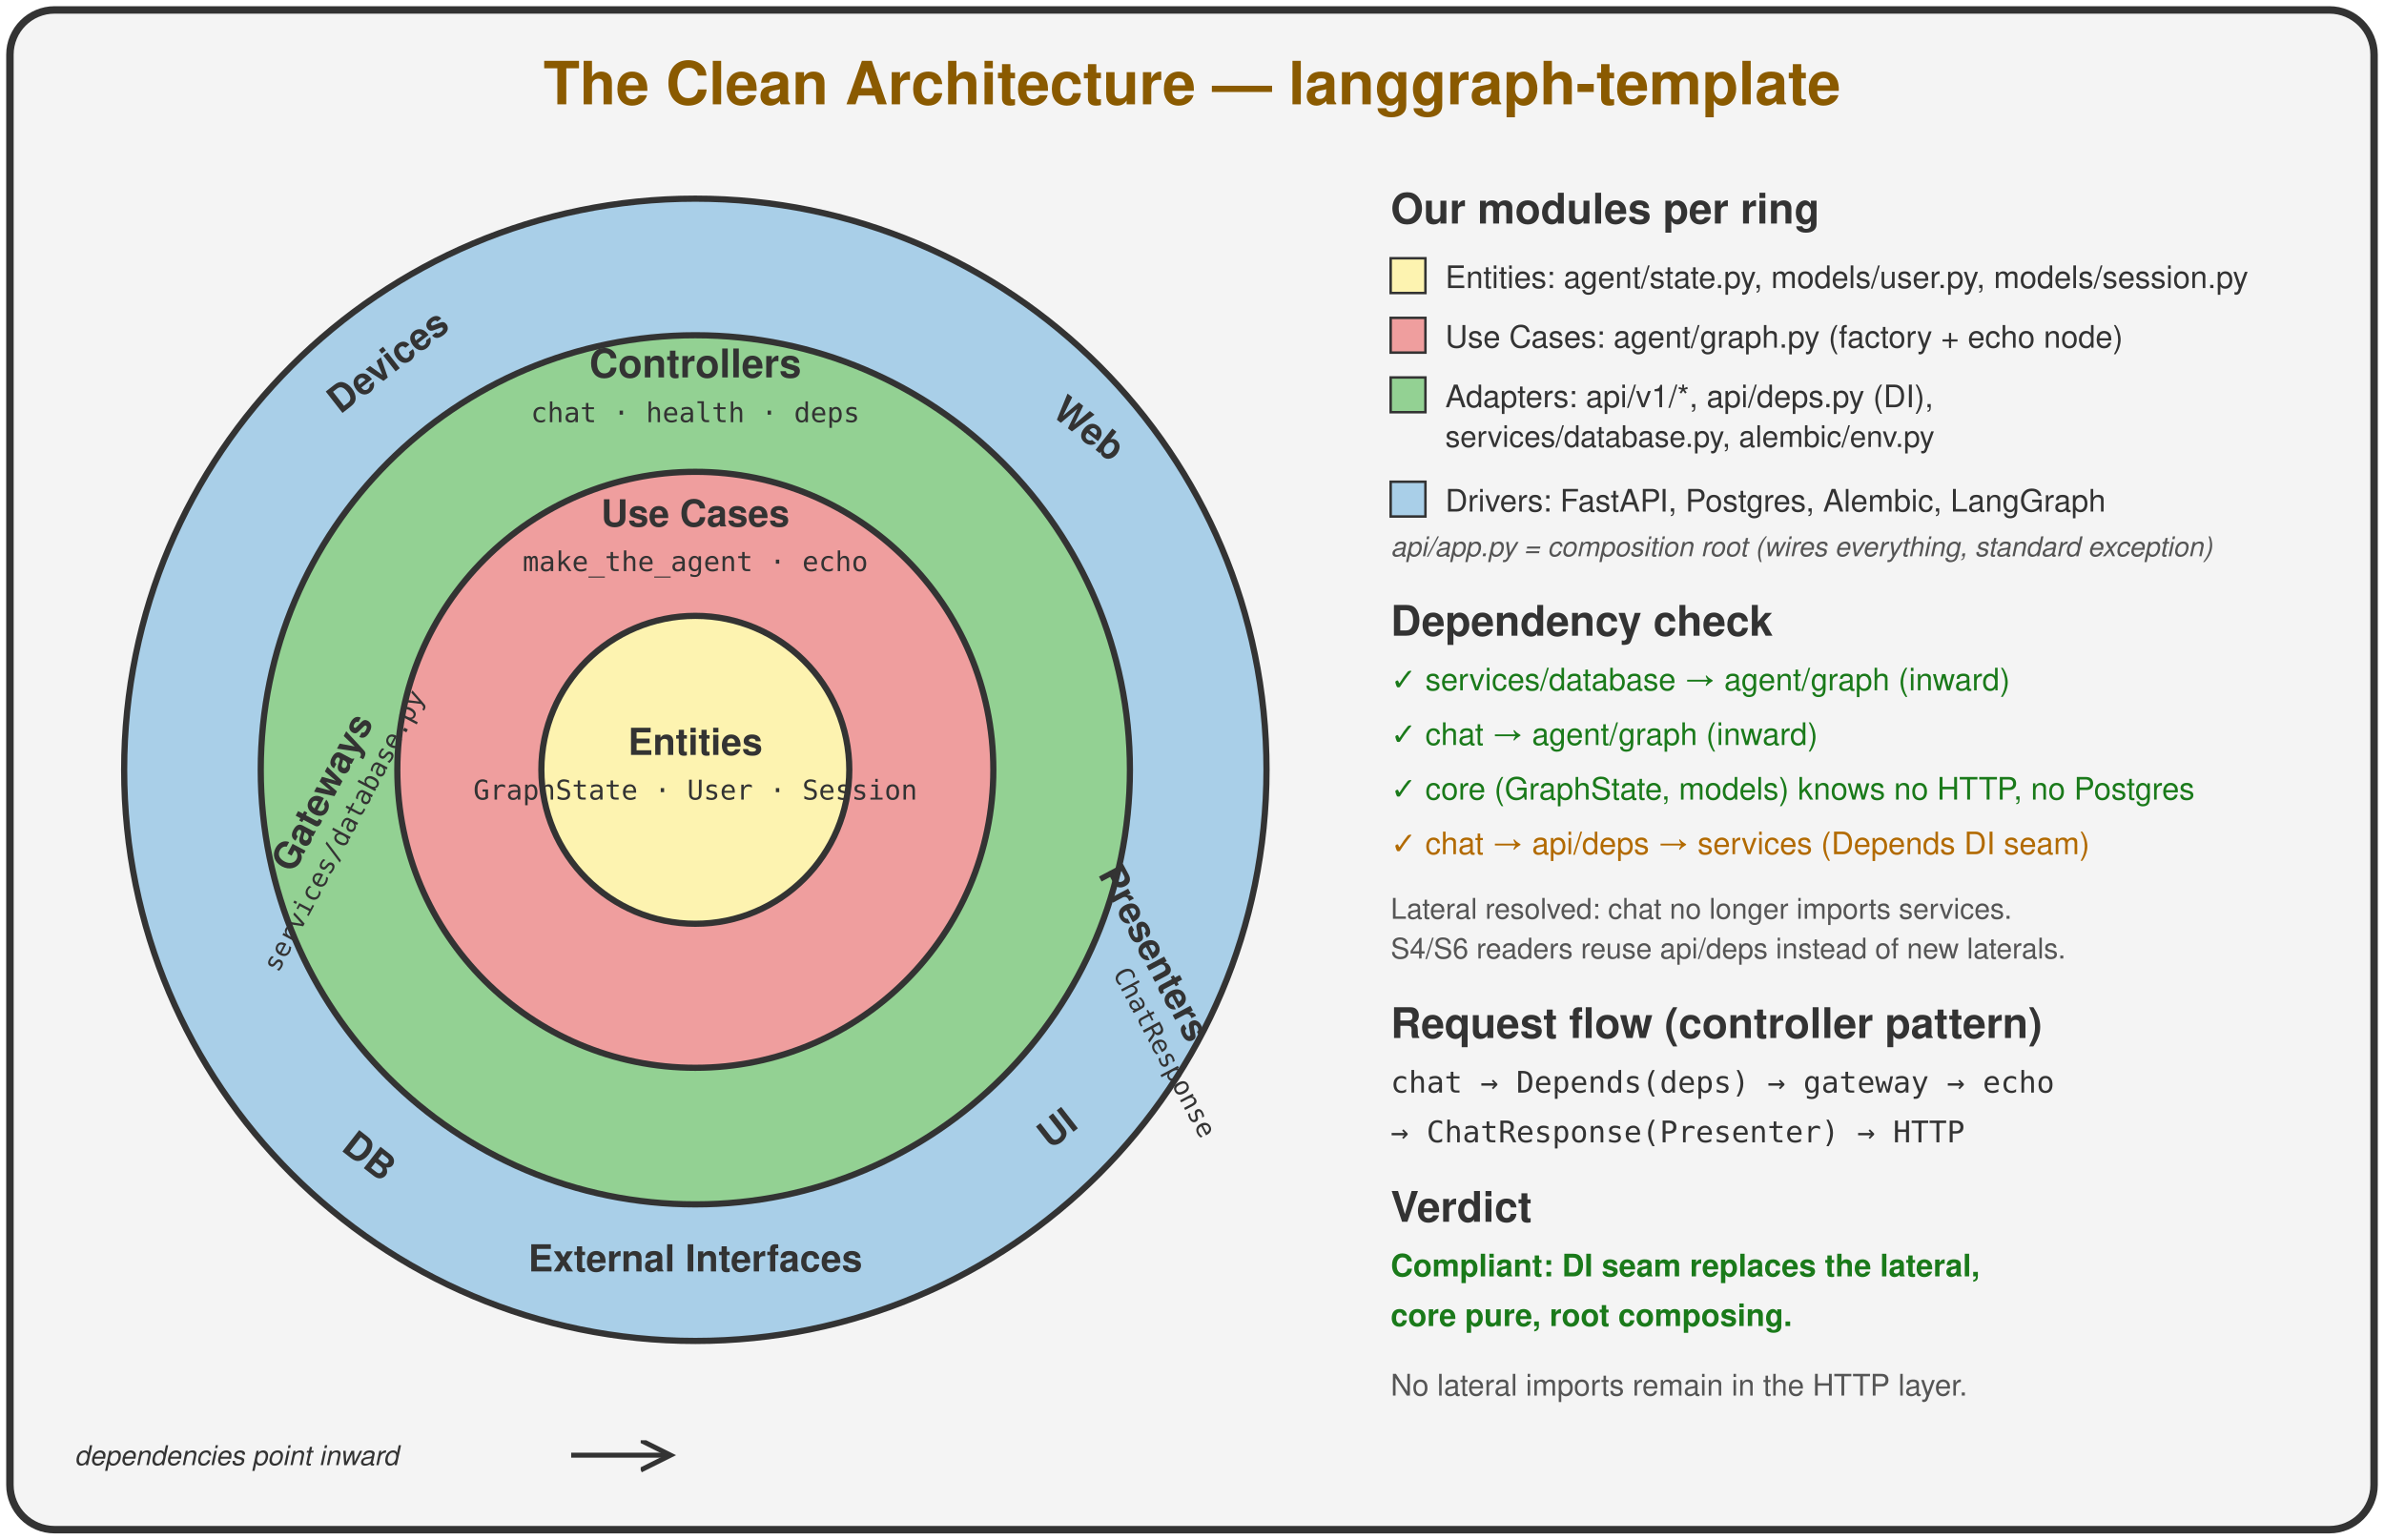
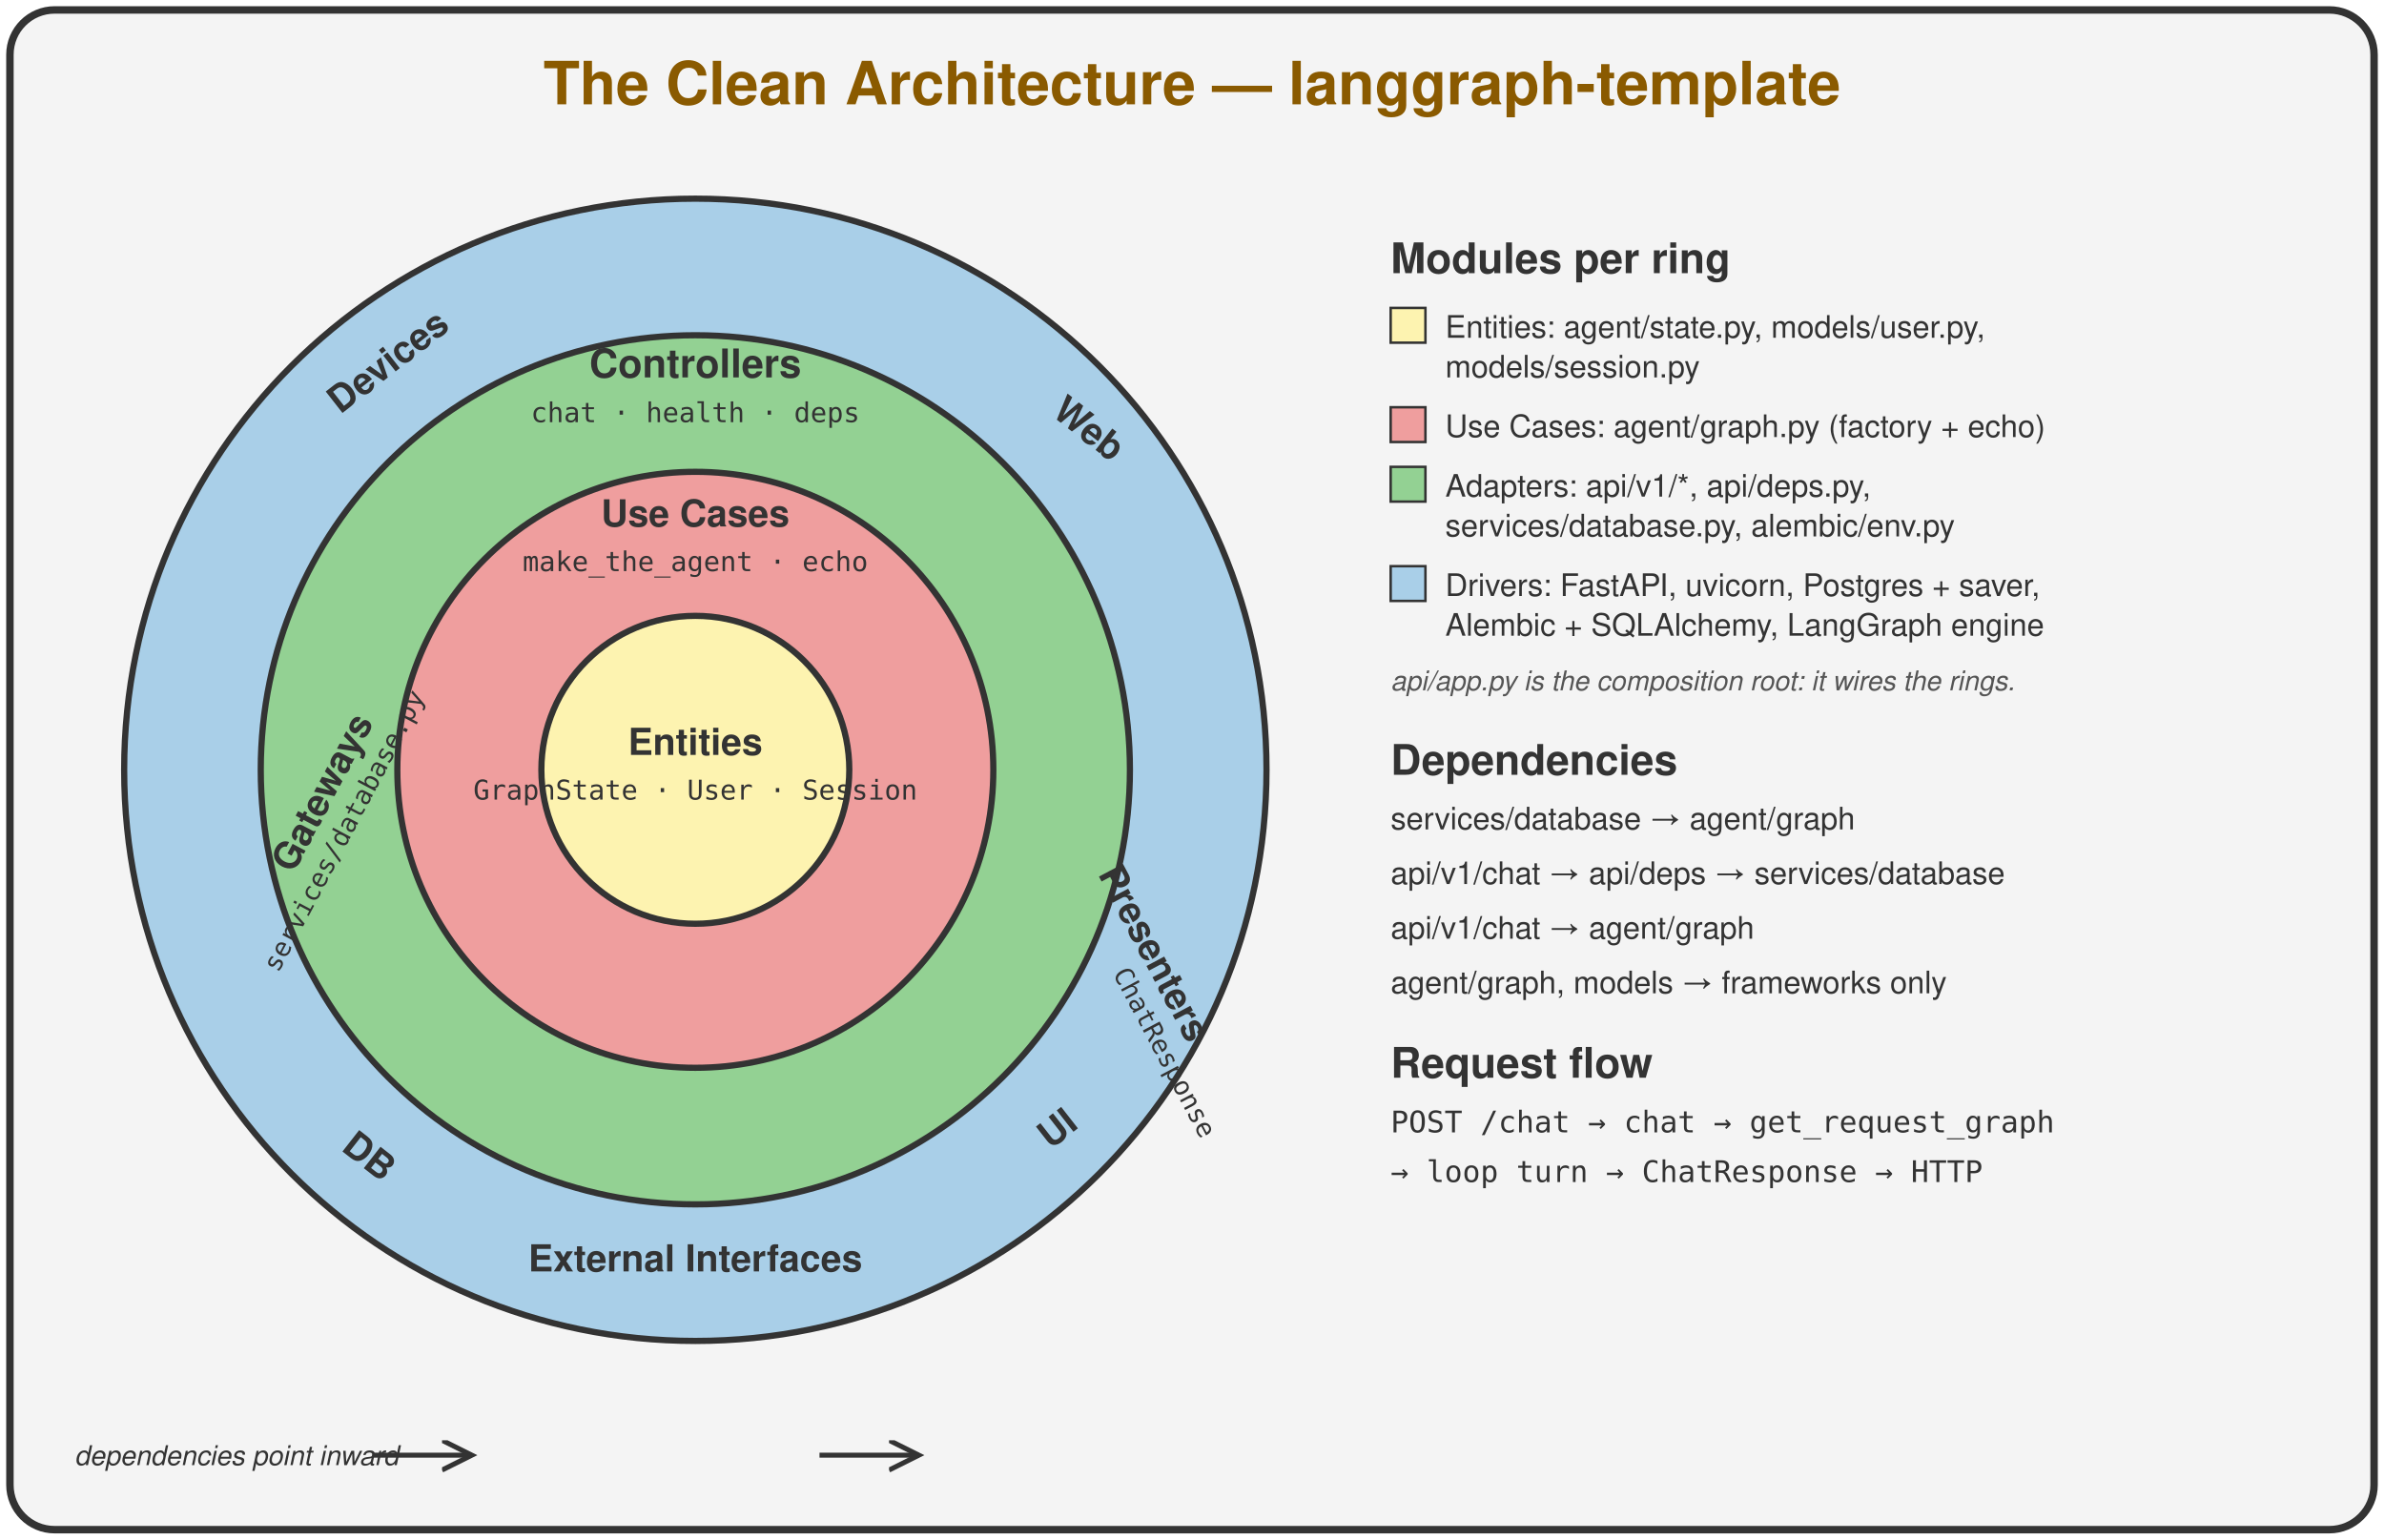
<svg xmlns="http://www.w3.org/2000/svg" viewBox="0 0 960 620" font-family="Helvetica, Arial, sans-serif">
  <rect x="4" y="4" width="952" height="612" rx="18" fill="#f4f4f4" stroke="#333" stroke-width="3" />
  <text x="480" y="42" text-anchor="middle" font-size="24" font-weight="bold" fill="#8a5a00">The Clean Architecture — langgraph-template</text>
  <circle cx="280" cy="310" r="230" fill="#a9cfe8" stroke="#333" stroke-width="2.5" />
  <circle cx="280" cy="310" r="175" fill="#93d193" stroke="#333" stroke-width="2.5" />
  <circle cx="280" cy="310" r="120" fill="#ef9e9e" stroke="#333" stroke-width="2.5" />
  <circle cx="280" cy="310" r="62" fill="#fdf3b0" stroke="#333" stroke-width="2.5" />
  <text x="137" y="167" font-size="15" font-weight="bold" fill="#333" transform="rotate(-38 137 167)">Devices</text>
  <text x="423" y="167" font-size="15" font-weight="bold" fill="#333" transform="rotate(38 423 167)">Web</text>
  <text x="137" y="463" font-size="15" font-weight="bold" fill="#333" transform="rotate(38 137 463)">DB</text>
  <text x="423" y="463" font-size="15" font-weight="bold" fill="#333" transform="rotate(-38 423 463)">UI</text>
  <text x="280" y="512" text-anchor="middle" font-size="15" font-weight="bold" fill="#333">External Interfaces</text>
-   <g stroke="#333" stroke-width="2" fill="none" marker-end="url(#ah)">
-     <line x1="230" y1="586" x2="270" y2="586" />
-   </g>
-   <text x="30" y="590" font-size="11" font-style="italic" fill="#333">dependencies point inward</text>
  <text x="280" y="152" text-anchor="middle" font-size="16" font-weight="bold" fill="#333">Controllers</text>
  <text x="280" y="170" text-anchor="middle" font-size="11" font-family="monospace" fill="#333">chat · health · deps</text>
  <text x="118" y="352" font-size="15" font-weight="bold" fill="#333" transform="rotate(-62 118 352)">Gateways</text>
  <text x="112" y="392" font-size="10.5" font-family="monospace" fill="#333" transform="rotate(-62 112 392)">services/database.py</text>
  <text x="442" y="352" font-size="15" font-weight="bold" fill="#333" transform="rotate(62 442 352)">Presenters</text>
  <text x="448" y="392" font-size="10.5" font-family="monospace" fill="#333" transform="rotate(62 448 392)">ChatResponse</text>
  <text x="280" y="212" text-anchor="middle" font-size="15" font-weight="bold" fill="#333">Use Cases</text>
  <text x="280" y="230" text-anchor="middle" font-size="11" font-family="monospace" fill="#333">make_the_agent · echo</text>
  <text x="280" y="304" text-anchor="middle" font-size="15" font-weight="bold" fill="#333">Entities</text>
  <text x="280" y="322" text-anchor="middle" font-size="11" font-family="monospace" fill="#333">GraphState · User · Session</text>
  <defs>
    <marker id="ah" markerWidth="8" markerHeight="8" refX="6" refY="3" orient="auto">
      <path d="M0,0 L6,3 L0,6" stroke="#333" fill="none" />
    </marker>
  </defs>
+   <g stroke="#333" stroke-width="2" fill="none" marker-end="url(#ah)">
+     <line x1="150" y1="586" x2="190" y2="586" />
+     <line x1="330" y1="586" x2="370" y2="586" />
+   </g>
+   <text x="30" y="590" font-size="11" font-style="italic" fill="#333">dependencies point inward</text>
  <g font-size="12.5">
-     <text x="560" y="90" font-size="17" font-weight="bold" fill="#333">Our modules per ring</text>
-     <rect x="560" y="104" width="14" height="14" fill="#fdf3b0" stroke="#333" />
-     <text x="582" y="116" fill="#333">Entities: agent/state.py, models/user.py, models/session.py</text>
-     <rect x="560" y="128" width="14" height="14" fill="#ef9e9e" stroke="#333" />
-     <text x="582" y="140" fill="#333">Use Cases: agent/graph.py (factory + echo node)</text>
-     <rect x="560" y="152" width="14" height="14" fill="#93d193" stroke="#333" />
-     <text x="582" y="164" fill="#333">Adapters: api/v1/*, api/deps.py (DI),</text>
-     <text x="582" y="180" font-size="12" fill="#333">services/database.py, alembic/env.py</text>
-     <rect x="560" y="194" width="14" height="14" fill="#a9cfe8" stroke="#333" />
-     <text x="582" y="206" fill="#333">Drivers: FastAPI, Postgres, Alembic, LangGraph</text>
-     <text x="560" y="224" font-size="11" font-style="italic" fill="#555">api/app.py = composition root (wires everything, standard exception)</text>
-     <text x="560" y="256" font-size="17" font-weight="bold" fill="#333">Dependency check</text>
-     <text x="560" y="278" fill="#1a7a1a">✓ services/database → agent/graph (inward)</text>
-     <text x="560" y="300" fill="#1a7a1a">✓ chat → agent/graph (inward)</text>
-     <text x="560" y="322" fill="#1a7a1a">✓ core (GraphState, models) knows no HTTP, no Postgres</text>
-     <text x="560" y="344" fill="#b26a00">✓ chat → api/deps → services (Depends DI seam)</text>
-     <text x="560" y="370" font-size="11.5" fill="#555">Lateral resolved: chat no longer imports services.</text>
-     <text x="560" y="386" font-size="11.5" fill="#555">S4/S6 readers reuse api/deps instead of new laterals.</text>
-     <text x="560" y="418" font-size="17" font-weight="bold" fill="#333">Request flow (controller pattern)</text>
-     <text x="560" y="440" font-family="monospace" font-size="12" fill="#333">chat → Depends(deps) → gateway → echo</text>
-     <text x="560" y="460" font-family="monospace" font-size="12" fill="#333">→ ChatResponse(Presenter) → HTTP</text>
-     <text x="560" y="492" font-size="17" font-weight="bold" fill="#333">Verdict</text>
-     <text x="560" y="514" fill="#1a7a1a" font-weight="bold">Compliant: DI seam replaces the lateral,</text>
-     <text x="560" y="534" fill="#1a7a1a" font-weight="bold">core pure, root composing.</text>
-     <text x="560" y="562" font-size="12" fill="#555">No lateral imports remain in the HTTP layer.</text>
+     <text x="560" y="110" font-size="17" font-weight="bold" fill="#333">Modules per ring</text>
+     <rect x="560" y="124" width="14" height="14" fill="#fdf3b0" stroke="#333" />
+     <text x="582" y="136" fill="#333">Entities: agent/state.py, models/user.py,</text>
+     <text x="582" y="152" fill="#333">models/session.py</text>
+     <rect x="560" y="164" width="14" height="14" fill="#ef9e9e" stroke="#333" />
+     <text x="582" y="176" fill="#333">Use Cases: agent/graph.py (factory + echo)</text>
+     <rect x="560" y="188" width="14" height="14" fill="#93d193" stroke="#333" />
+     <text x="582" y="200" fill="#333">Adapters: api/v1/*, api/deps.py,</text>
+     <text x="582" y="216" fill="#333">services/database.py, alembic/env.py</text>
+     <rect x="560" y="228" width="14" height="14" fill="#a9cfe8" stroke="#333" />
+     <text x="582" y="240" fill="#333">Drivers: FastAPI, uvicorn, Postgres + saver,</text>
+     <text x="582" y="256" fill="#333">Alembic + SQLAlchemy, LangGraph engine</text>
+     <text x="560" y="278" font-size="11" font-style="italic" fill="#555">api/app.py is the composition root: it wires the rings.</text>
+     <text x="560" y="312" font-size="17" font-weight="bold" fill="#333">Dependencies</text>
+     <text x="560" y="334" fill="#333">services/database → agent/graph</text>
+     <text x="560" y="356" fill="#333">api/v1/chat → api/deps → services/database</text>
+     <text x="560" y="378" fill="#333">api/v1/chat → agent/graph</text>
+     <text x="560" y="400" fill="#333">agent/graph, models → frameworks only</text>
+     <text x="560" y="434" font-size="17" font-weight="bold" fill="#333">Request flow</text>
+     <text x="560" y="456" font-family="monospace" font-size="12" fill="#333">POST /chat → chat → get_request_graph</text>
+     <text x="560" y="476" font-family="monospace" font-size="12" fill="#333">→ loop turn → ChatResponse → HTTP</text>
  </g>
</svg>
